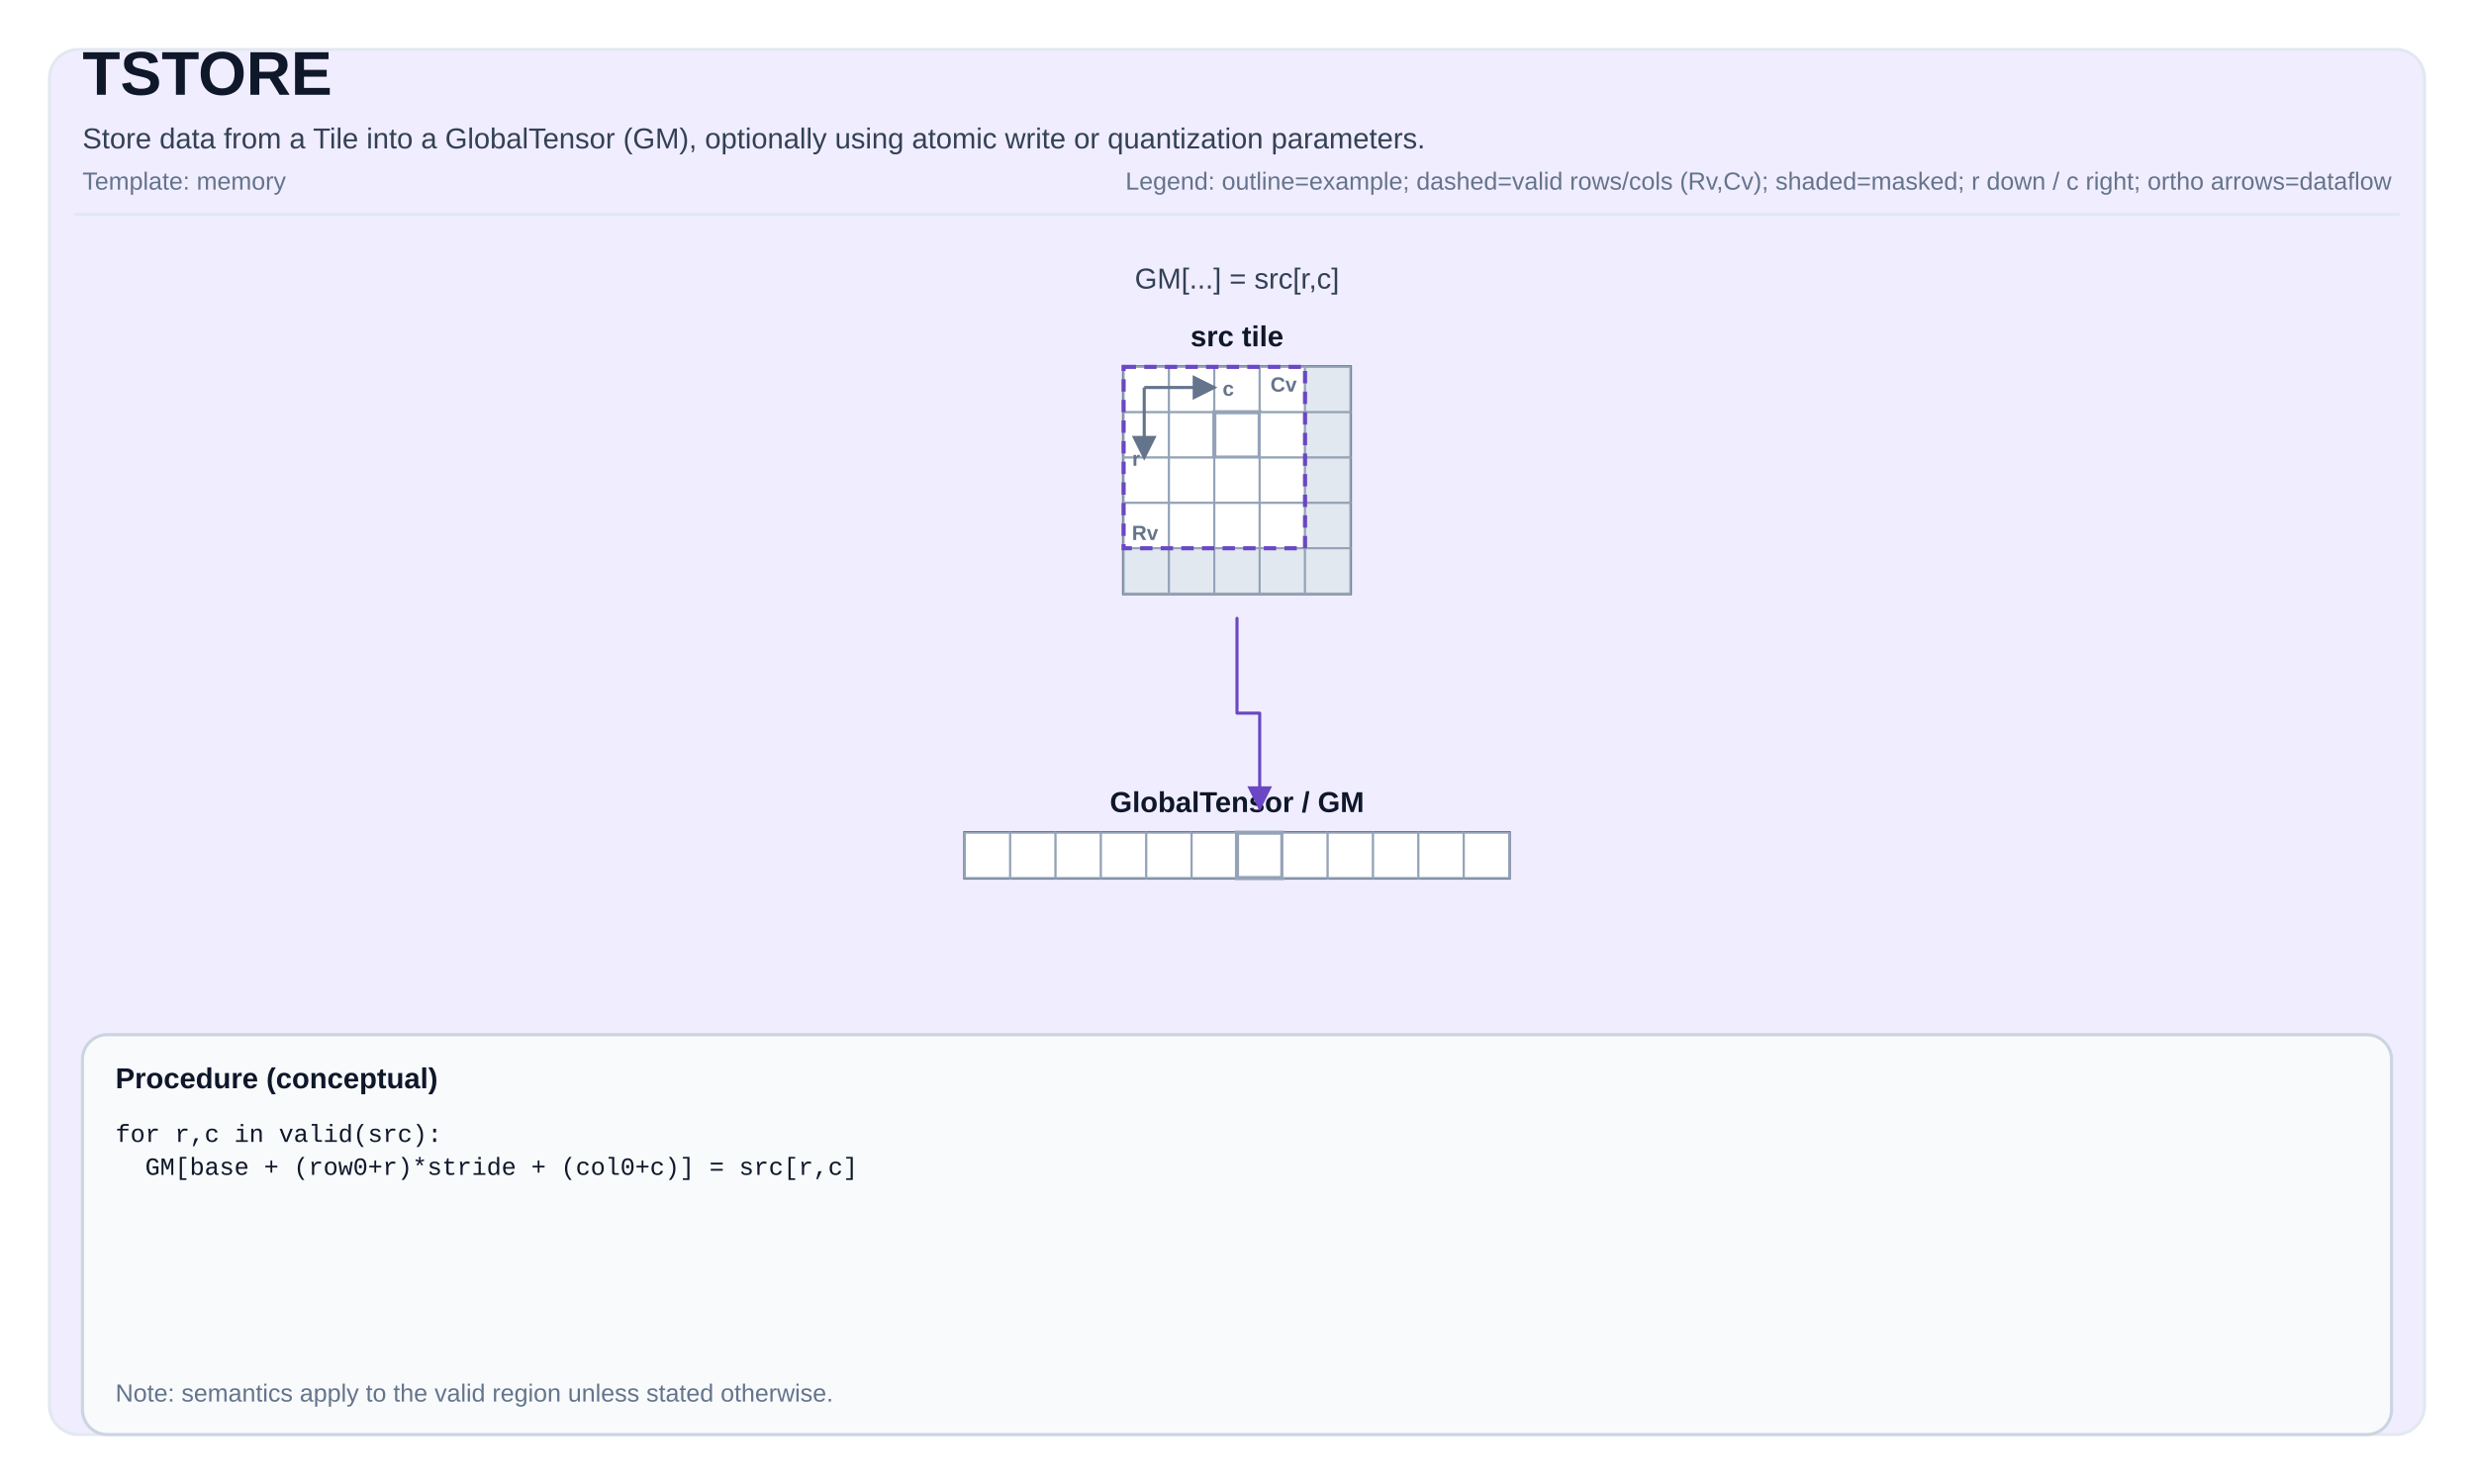
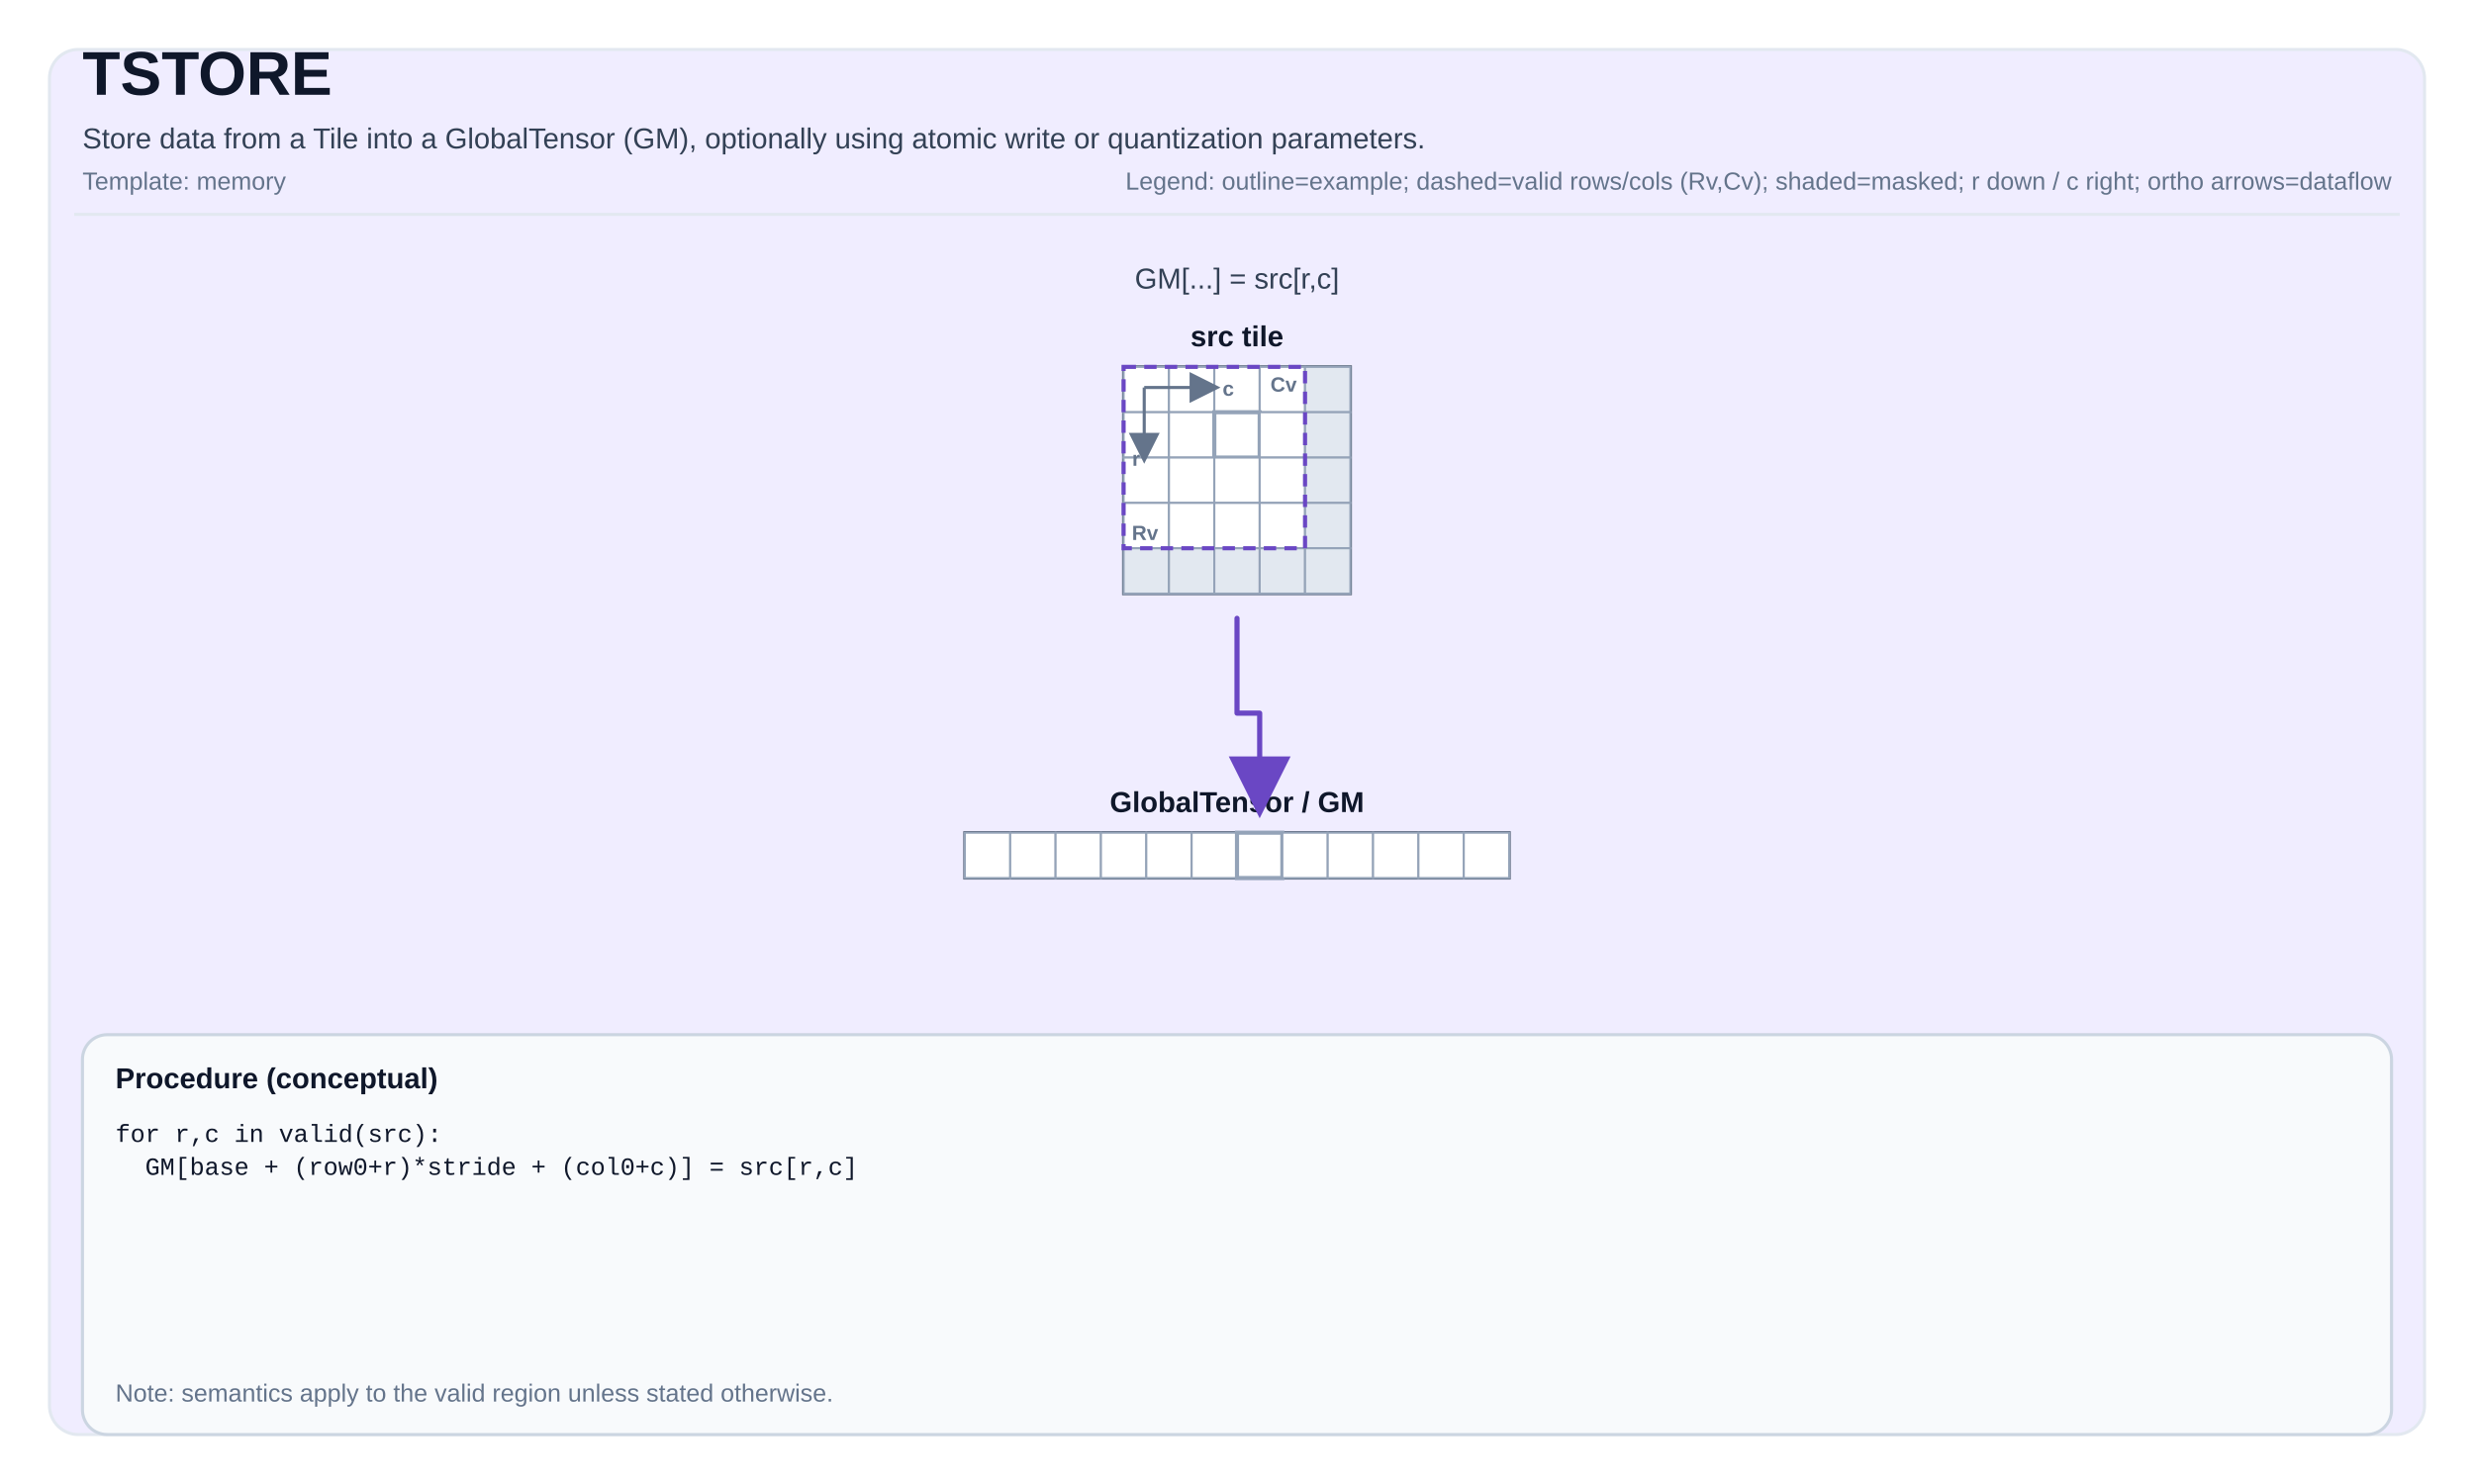
<svg xmlns="http://www.w3.org/2000/svg" width="1200" height="720" viewBox="0 0 1200 720" role="img" aria-label="TSTORE tile operation diagram">
  <defs>
-     <marker id="arrow" markerWidth="8" markerHeight="8" refX="7" refY="4" orient="auto">
-       <path d="M0,0 L0,8 L8,4 z" fill="#6A47C4" />
+     <marker id="arrow" markerWidth="12" markerHeight="12" refX="10" refY="6" orient="auto">
+       <path d="M0,0 L0,12 L12,6 z" fill="#6A47C4" />
    </marker>
-     <marker id="axisArrow" markerWidth="8" markerHeight="8" refX="7" refY="4" orient="auto">
-       <path d="M0,0 L0,8 L8,4 z" fill="#64748b" />
+     <marker id="axisArrow" markerWidth="10" markerHeight="10" refX="8" refY="5" orient="auto">
+       <path d="M0,0 L0,10 L10,5 z" fill="#64748b" />
    </marker>
  </defs>
  <style>
svg { font-family: Arial, Helvetica, sans-serif; }
.title { font-size: 30px; font-weight: 700; fill: #0f172a; }
.subtitle { font-size: 14px; fill: #334155; }
.meta { font-size: 12px; fill: #64748b; }
.frame { fill: white; }
.panel { fill: #F0EDFF; stroke: #e2e8f0; stroke-width: 1.5; rx: 14; }
.tileLabel { font-size: 14px; font-weight: 700; fill: #0f172a; }
.tileBorder { fill: none; stroke: #475569; stroke-width: 1.5; }
.cell { fill: #ffffff; stroke: #94a3b8; stroke-width: 1; }
.cellMasked { fill: #e2e8f0; }
.cellHL { stroke-width: 2; }
.cellText { font-family: ui-monospace, SFMono-Regular, Menlo, Monaco, Consolas, 'Liberation Mono', 'Courier New', monospace; font-size: 10px; fill: #0f172a; }
- .arrow { stroke-width: 1.5; fill: none; stroke-linejoin: round; stroke-linecap: round; }
+ .arrow { stroke-width: 2.5; fill: none; stroke-linejoin: round; stroke-linecap: round; }
.axisLine { stroke: #64748b; stroke-width: 1.5; fill: none; }
.axisText { font-size: 10px; fill: #64748b; font-weight: 700; }
.opCircle { fill: #ffffff; stroke-width: 2; }
.opRect { fill: #ffffff; stroke-width: 2; }
.opText { font-size: 10px; font-weight: 800; fill: #0f172a; }
.procBox { fill: #f8fafc; stroke: #cbd5e1; stroke-width: 1.5; rx: 12; }
.procTitle { font-size: 14px; font-weight: 700; fill: #0f172a; }
.procText { font-family: ui-monospace, SFMono-Regular, Menlo, Monaco, Consolas, 'Liberation Mono', 'Courier New', monospace; font-size: 12px; fill: #0f172a; }
.smallLabel { font-size: 12px; fill: #334155; }
.scalarBox { fill: #ffffff; stroke: #cbd5e1; stroke-width: 1.5; }
.scalarValue { font-size: 16px; font-weight: 700; }
.validBox { fill: none; stroke-width: 2; stroke-dasharray: 6 4; }
</style>
  <rect x="0" y="0" width="1200" height="720" class="frame" />
  <rect x="24" y="24" width="1152" height="672" class="panel" />
  <text x="40" y="46" class="title">TSTORE</text>
  <text x="40" y="72" class="subtitle">Store data from a Tile into a GlobalTensor (GM), optionally using atomic write or quantization parameters.</text>
  <text x="40" y="92" class="meta">Template: memory</text>
  <text x="1160" y="92" class="meta" text-anchor="end">Legend: outline=example; dashed=valid rows/cols (Rv,Cv); shaded=masked; r down / c right; ortho arrows=dataflow</text>
  <line x1="36" y1="104" x2="1164" y2="104" stroke="#e2e8f0" stroke-width="1.5" />
  <text x="600" y="140" class="subtitle" text-anchor="middle" fill="#6A47C4">GM[...] = src[r,c]</text>
  <text x="600" y="168" class="tileLabel" text-anchor="middle">src tile</text>
  <rect x="545" y="178" width="110" height="110" class="tileBorder" />
  <rect x="545" y="178" width="22" height="22" class="cell" />
  <rect x="567" y="178" width="22" height="22" class="cell" />
  <rect x="589" y="178" width="22" height="22" class="cell" />
  <rect x="611" y="178" width="22" height="22" class="cell" />
  <rect x="633" y="178" width="22" height="22" class="cell cellMasked" />
  <rect x="545" y="200" width="22" height="22" class="cell" />
  <rect x="567" y="200" width="22" height="22" class="cell" />
  <rect x="589" y="200" width="22" height="22" class="cell cellHL" stroke="#6A47C4" />
  <rect x="611" y="200" width="22" height="22" class="cell" />
  <rect x="633" y="200" width="22" height="22" class="cell cellMasked" />
  <rect x="545" y="222" width="22" height="22" class="cell" />
  <rect x="567" y="222" width="22" height="22" class="cell" />
  <rect x="589" y="222" width="22" height="22" class="cell" />
  <rect x="611" y="222" width="22" height="22" class="cell" />
  <rect x="633" y="222" width="22" height="22" class="cell cellMasked" />
  <rect x="545" y="244" width="22" height="22" class="cell" />
  <rect x="567" y="244" width="22" height="22" class="cell" />
  <rect x="589" y="244" width="22" height="22" class="cell" />
  <rect x="611" y="244" width="22" height="22" class="cell" />
  <rect x="633" y="244" width="22" height="22" class="cell cellMasked" />
  <rect x="545" y="266" width="22" height="22" class="cell cellMasked" />
  <rect x="567" y="266" width="22" height="22" class="cell cellMasked" />
  <rect x="589" y="266" width="22" height="22" class="cell cellMasked" />
  <rect x="611" y="266" width="22" height="22" class="cell cellMasked" />
  <rect x="633" y="266" width="22" height="22" class="cell cellMasked" />
  <rect x="545" y="178" width="88" height="88" class="validBox" stroke="#6A47C4" />
  <text x="549" y="262" class="axisText">Rv</text>
  <text x="629" y="190" class="axisText" text-anchor="end">Cv</text>
  <path d="M 555 188 L 589 188" class="axisLine" marker-end="url(#axisArrow)" />
  <path d="M 555 188 L 555 222" class="axisLine" marker-end="url(#axisArrow)" />
  <text x="593" y="192" class="axisText">c</text>
  <text x="553" y="226" class="axisText" text-anchor="end">r</text>
  <text x="600" y="394" class="tileLabel" text-anchor="middle">GlobalTensor / GM</text>
  <rect x="468" y="404" width="264" height="22" class="tileBorder" />
  <rect x="468" y="404" width="22" height="22" class="cell" />
  <rect x="490" y="404" width="22" height="22" class="cell" />
  <rect x="512" y="404" width="22" height="22" class="cell" />
  <rect x="534" y="404" width="22" height="22" class="cell" />
  <rect x="556" y="404" width="22" height="22" class="cell" />
  <rect x="578" y="404" width="22" height="22" class="cell" />
  <rect x="600" y="404" width="22" height="22" class="cell cellHL" stroke="#6A47C4" />
  <rect x="622" y="404" width="22" height="22" class="cell" />
  <rect x="644" y="404" width="22" height="22" class="cell" />
  <rect x="666" y="404" width="22" height="22" class="cell" />
  <rect x="688" y="404" width="22" height="22" class="cell" />
  <rect x="710" y="404" width="22" height="22" class="cell" />
  <path d="M 600 300 L 600 346 L 611 346 L 611 392" class="arrow" stroke="#6A47C4" marker-end="url(#arrow)" />
  <rect x="40" y="502" width="1120" height="194" class="procBox" />
  <text x="56" y="528" class="procTitle">Procedure (conceptual)</text>
  <text x="56" y="554" class="procText" xml:space="preserve">
    <tspan x="56" dy="0">for r,c in valid(src):</tspan>
    <tspan x="56" dy="16">  GM[base + (row0+r)*stride + (col0+c)] = src[r,c]</tspan>
  </text>
  <text x="56" y="680" class="meta">Note: semantics apply to the valid region unless stated otherwise.</text>
</svg>
